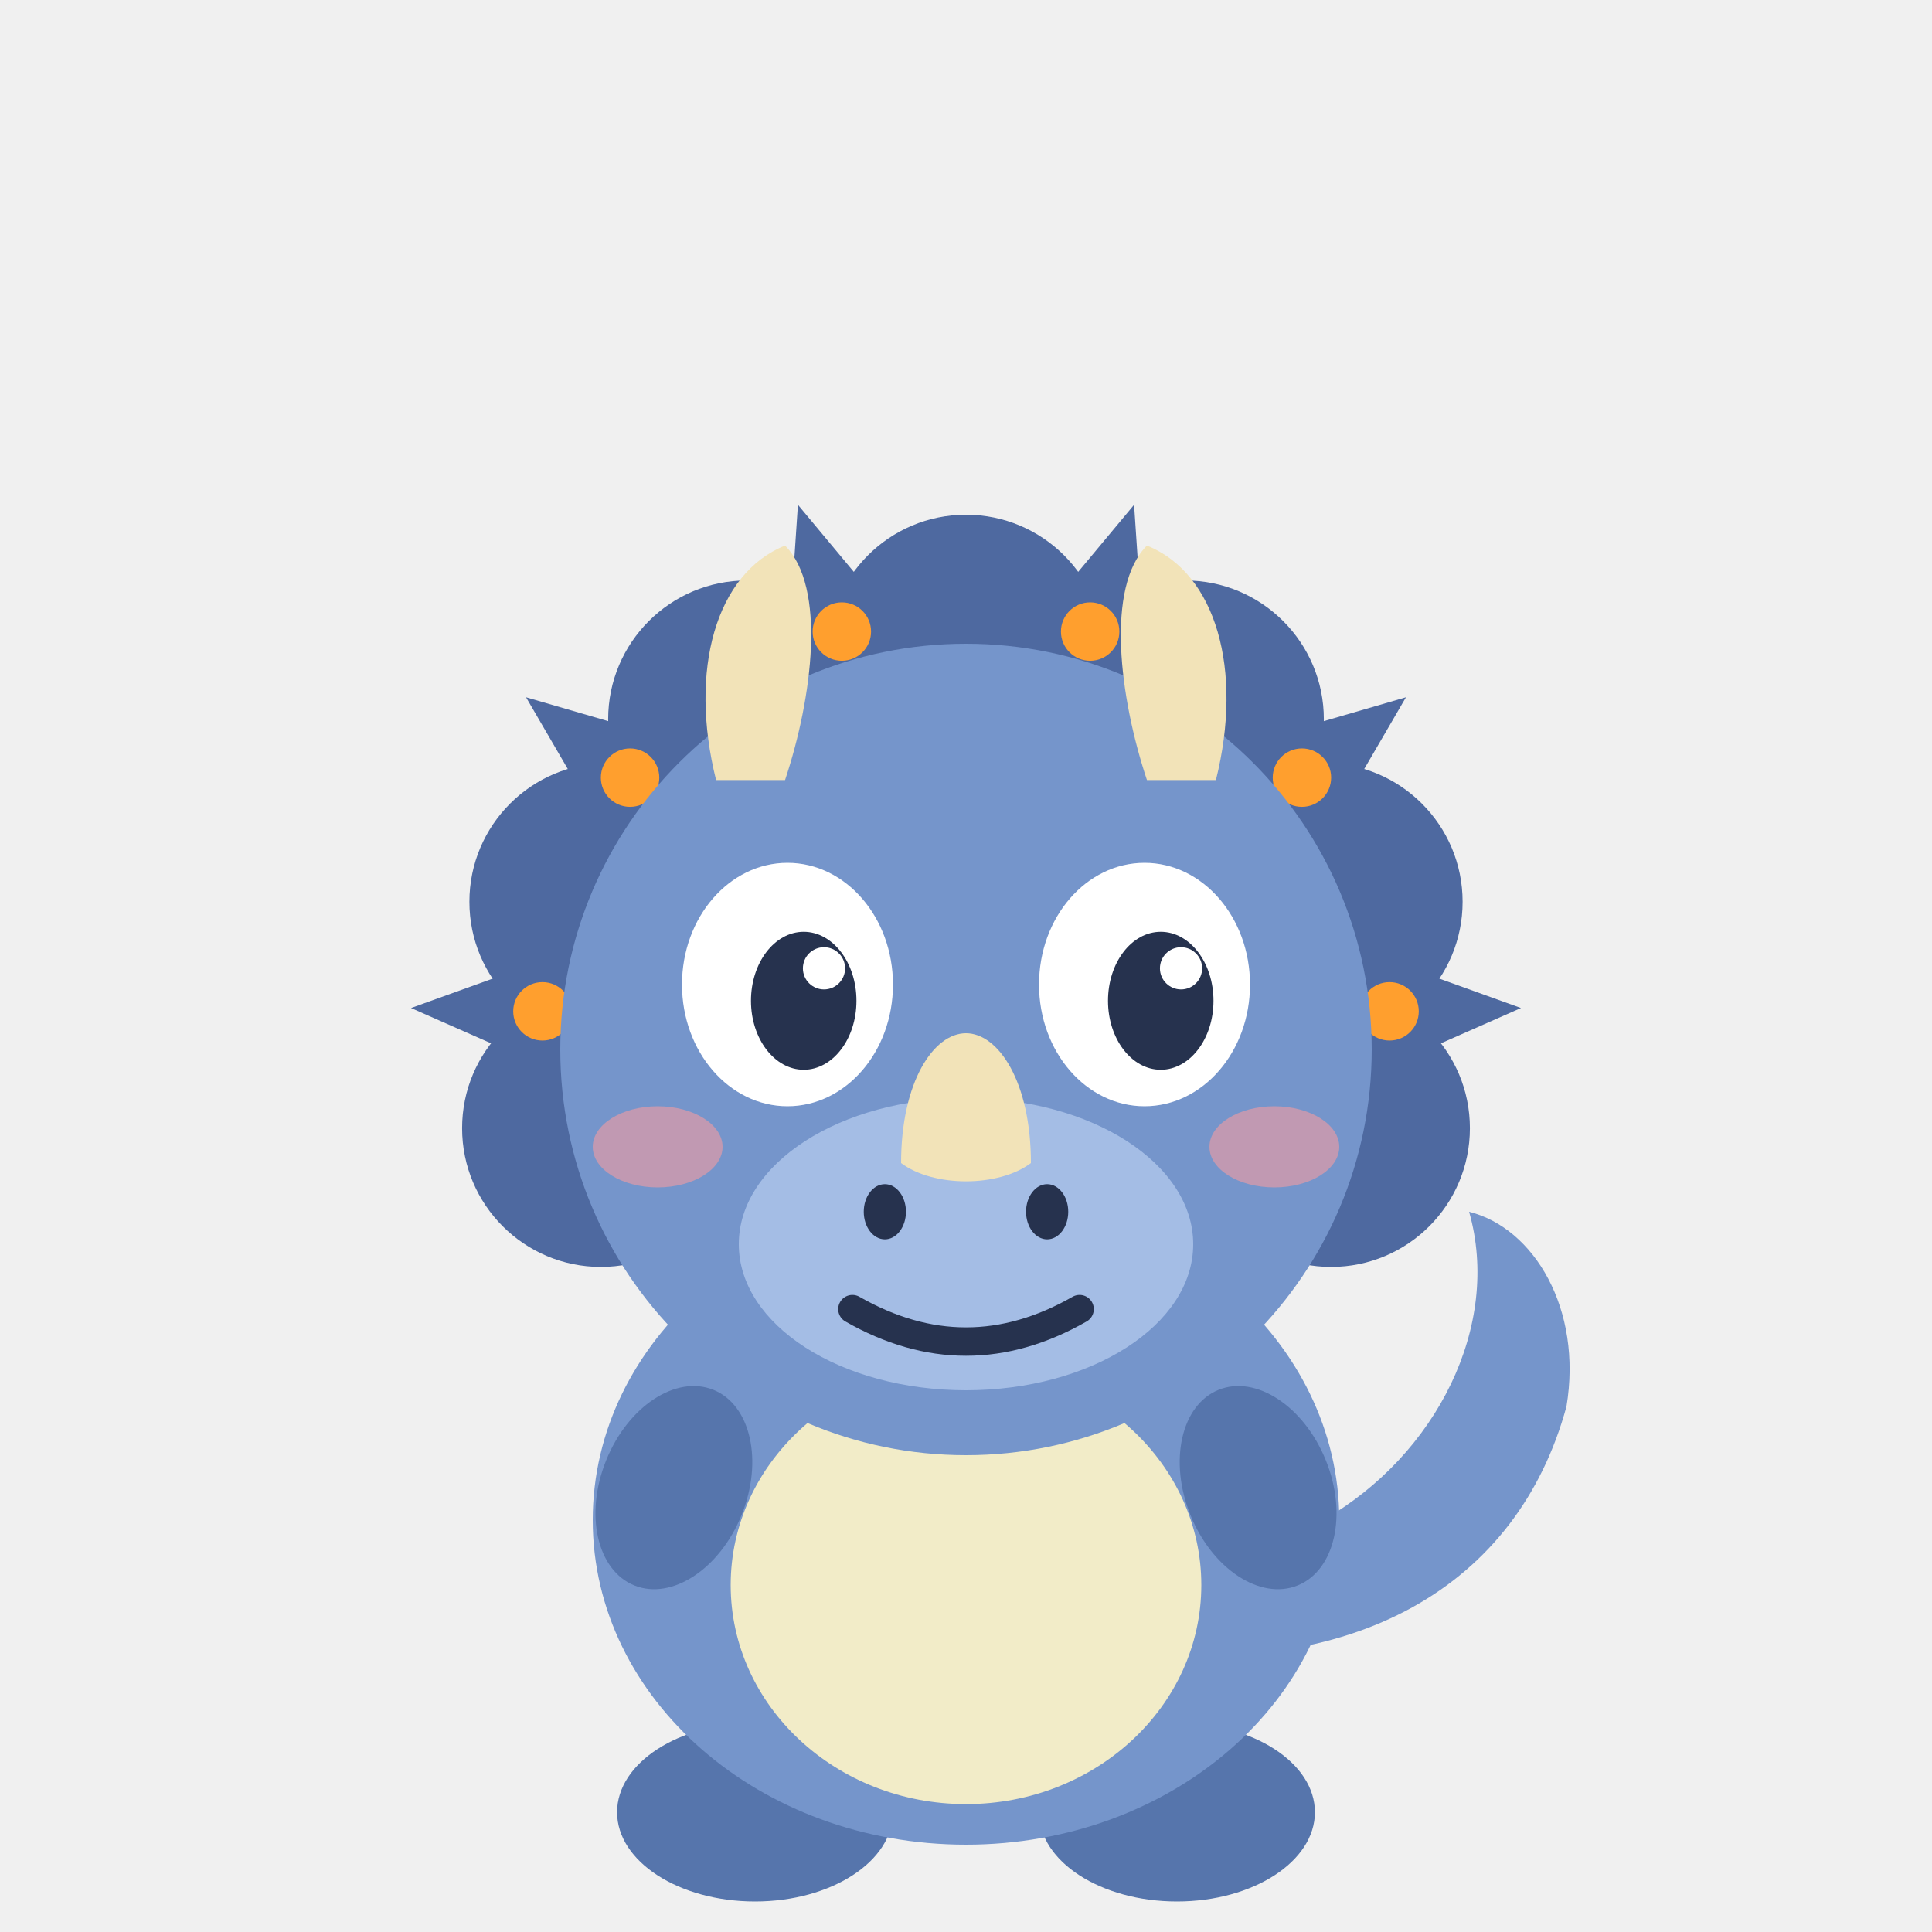
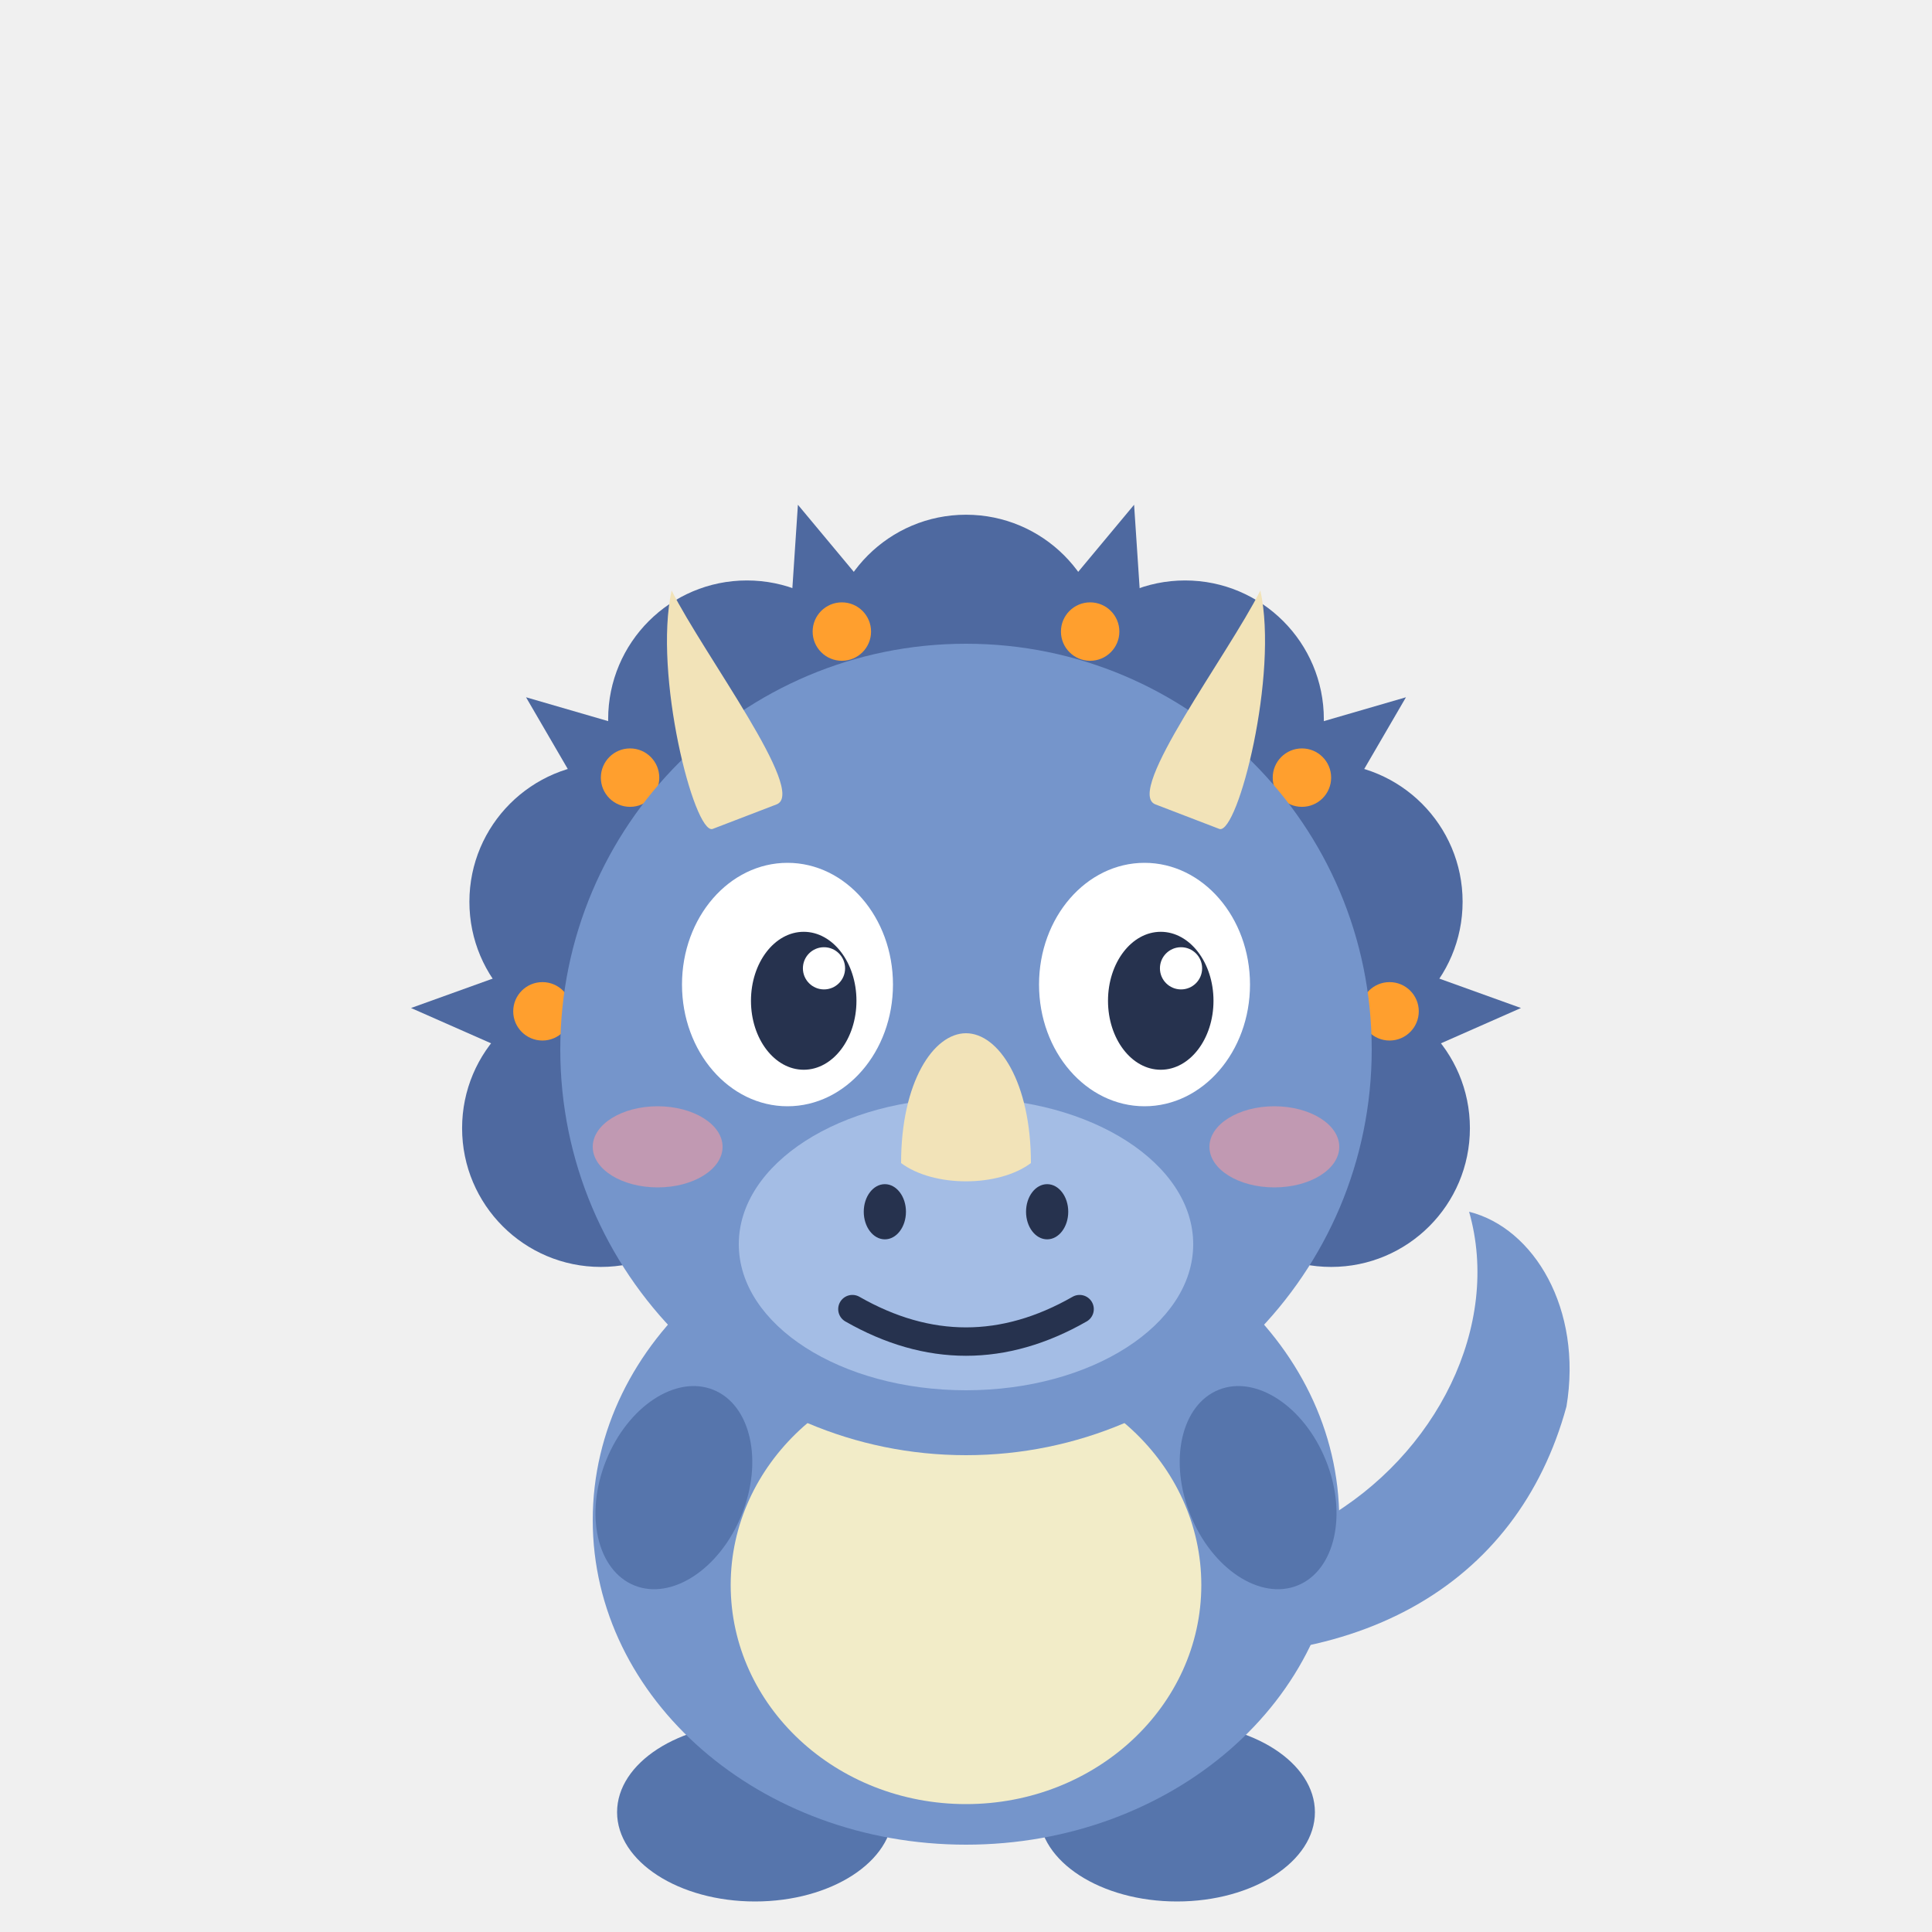
<svg xmlns="http://www.w3.org/2000/svg" viewBox="0 0 200 200" width="200" height="200">
  <g id="pet" transform="translate(100,196) scale(0.84) translate(-100,-196)">
    <path id="tail" d="M118,166 C148,170 168,158 174,136 C176,124 170,114 162,112 C166,126 158,142 144,150 C134,156 124,158 116,156 Z" fill="#7595cb" />
    <ellipse id="footL" cx="74" cy="186" rx="17" ry="11" fill="#5675ac" />
    <ellipse id="footR" cx="126" cy="186" rx="17" ry="11" fill="#5675ac" />
    <g id="frill" transform="translate(100,90) scale(0.9) translate(-100,-90)">
      <g transform="translate(37,87) rotate(-88)">
        <path d="M-6,2 L0,-13 L6,2 Z" fill="#4e69a0" />
      </g>
      <g transform="translate(50,52) rotate(-52)">
        <path d="M-6,2 L0,-13 L6,2 Z" fill="#4e69a0" />
      </g>
      <g transform="translate(81,30) rotate(-18)">
        <path d="M-6,2 L0,-13 L6,2 Z" fill="#4e69a0" />
      </g>
      <g transform="translate(119,30) rotate(18)">
        <path d="M-6,2 L0,-13 L6,2 Z" fill="#4e69a0" />
      </g>
      <g transform="translate(150,52) rotate(52)">
        <path d="M-6,2 L0,-13 L6,2 Z" fill="#4e69a0" />
      </g>
      <g transform="translate(163,87) rotate(88)">
        <path d="M-6,2 L0,-13 L6,2 Z" fill="#4e69a0" />
      </g>
      <circle cx="50" cy="103" r="19" fill="#4e69a0" />
      <circle cx="51" cy="72" r="19" fill="#4e69a0" />
      <circle cx="70" cy="47" r="19" fill="#4e69a0" />
      <circle cx="100" cy="38" r="19" fill="#4e69a0" />
      <circle cx="130" cy="47" r="19" fill="#4e69a0" />
      <circle cx="149" cy="72" r="19" fill="#4e69a0" />
      <circle cx="150" cy="103" r="19" fill="#4e69a0" />
      <circle cx="42" cy="87" r="4" fill="#ff9f2e" />
      <circle cx="54" cy="55" r="4" fill="#ff9f2e" />
      <circle cx="83" cy="35" r="4" fill="#ff9f2e" />
      <circle cx="117" cy="35" r="4" fill="#ff9f2e" />
      <circle cx="146" cy="55" r="4" fill="#ff9f2e" />
      <circle cx="158" cy="87" r="4" fill="#ff9f2e" />
    </g>
    <ellipse id="body" cx="100" cy="150" rx="46" ry="40" fill="#7595cb" />
    <ellipse id="belly" cx="100" cy="158" rx="29" ry="27" fill="#f2ecc8" />
    <circle cx="63" cy="144" r="4.5" fill="#5675ac" id="bodyDotL" />
    <circle cx="137" cy="144" r="4.5" fill="#5675ac" id="bodyDotR" />
    <ellipse id="armL" cx="64" cy="146" rx="9" ry="13" transform="rotate(22 64 146)" fill="#5675ac" />
    <ellipse id="armR" cx="136" cy="146" rx="9" ry="13" transform="rotate(-22 136 146)" fill="#5675ac" />
    <circle id="head" cx="100" cy="92" r="50" fill="#7595cb" />
-     <g id="hornL" transform="translate(76,52) scale(0.85) translate(-76,-52)">
-       <path d="M68,60 C64,44 68,30 78,26 C84,32 82,48 78,60 Z" fill="#f2e3b8" />
+     <g id="hornL" transform="translate(73,62) scale(0.7083) translate(-73,-62)">
+       <path d="M67.0,66.0 C63.8,66.8 56.7,39.1 59.9,24.5 C65.6,35.8 83.5,59.5 78.2,61.7 Z" fill="#f2e3b8" />
    </g>
-     <g id="hornR" transform="translate(124,52) scale(0.85) translate(-124,-52)">
-       <path d="M132,60 C136,44 132,30 122,26 C116,32 118,48 122,60 Z" fill="#f2e3b8" />
+     <g id="hornR" transform="translate(127,62) scale(0.7083) translate(-127,-62)">
+       <path d="M133.0,66.0 C136.2,66.8 143.3,39.1 140.1,24.5 C134.4,35.8 116.5,59.5 121.8,61.7 Z" fill="#f2e3b8" />
    </g>
    <ellipse id="muzzle" cx="100" cy="116" rx="28" ry="18" fill="#a4bde5" />
    <path id="noseHorn" d="M92,106 C92,96 96,90 100,90 C104,90 108,96 108,106 C104,109 96,109 92,106 Z" fill="#f2e3b8" />
    <ellipse cx="90" cy="112" rx="2.6" ry="3.4" fill="#26324e" />
    <ellipse cx="110" cy="112" rx="2.6" ry="3.4" fill="#26324e" />
    <path id="mouth" d="M86,124 Q100,132 114,124" fill="none" stroke="#26324e" stroke-width="3.5" stroke-linecap="round" />
    <g id="eyeL">
      <ellipse cx="78" cy="84" rx="13.0" ry="15.0" fill="#ffffff" />
      <ellipse cx="80" cy="86" rx="6.5" ry="8.5" fill="#26324e" />
      <circle cx="82.5" cy="82" r="2.6" fill="#ffffff" />
    </g>
    <g id="eyeR">
      <ellipse cx="122" cy="84" rx="13.0" ry="15.0" fill="#ffffff" />
      <ellipse cx="124" cy="86" rx="6.5" ry="8.5" fill="#26324e" />
      <circle cx="126.5" cy="82" r="2.6" fill="#ffffff" />
    </g>
    <ellipse id="cheekL" cx="62" cy="104" rx="8" ry="5" fill="#ff9c9c" opacity="0.55" />
    <ellipse id="cheekR" cx="138" cy="104" rx="8" ry="5" fill="#ff9c9c" opacity="0.55" />
  </g>
</svg>
